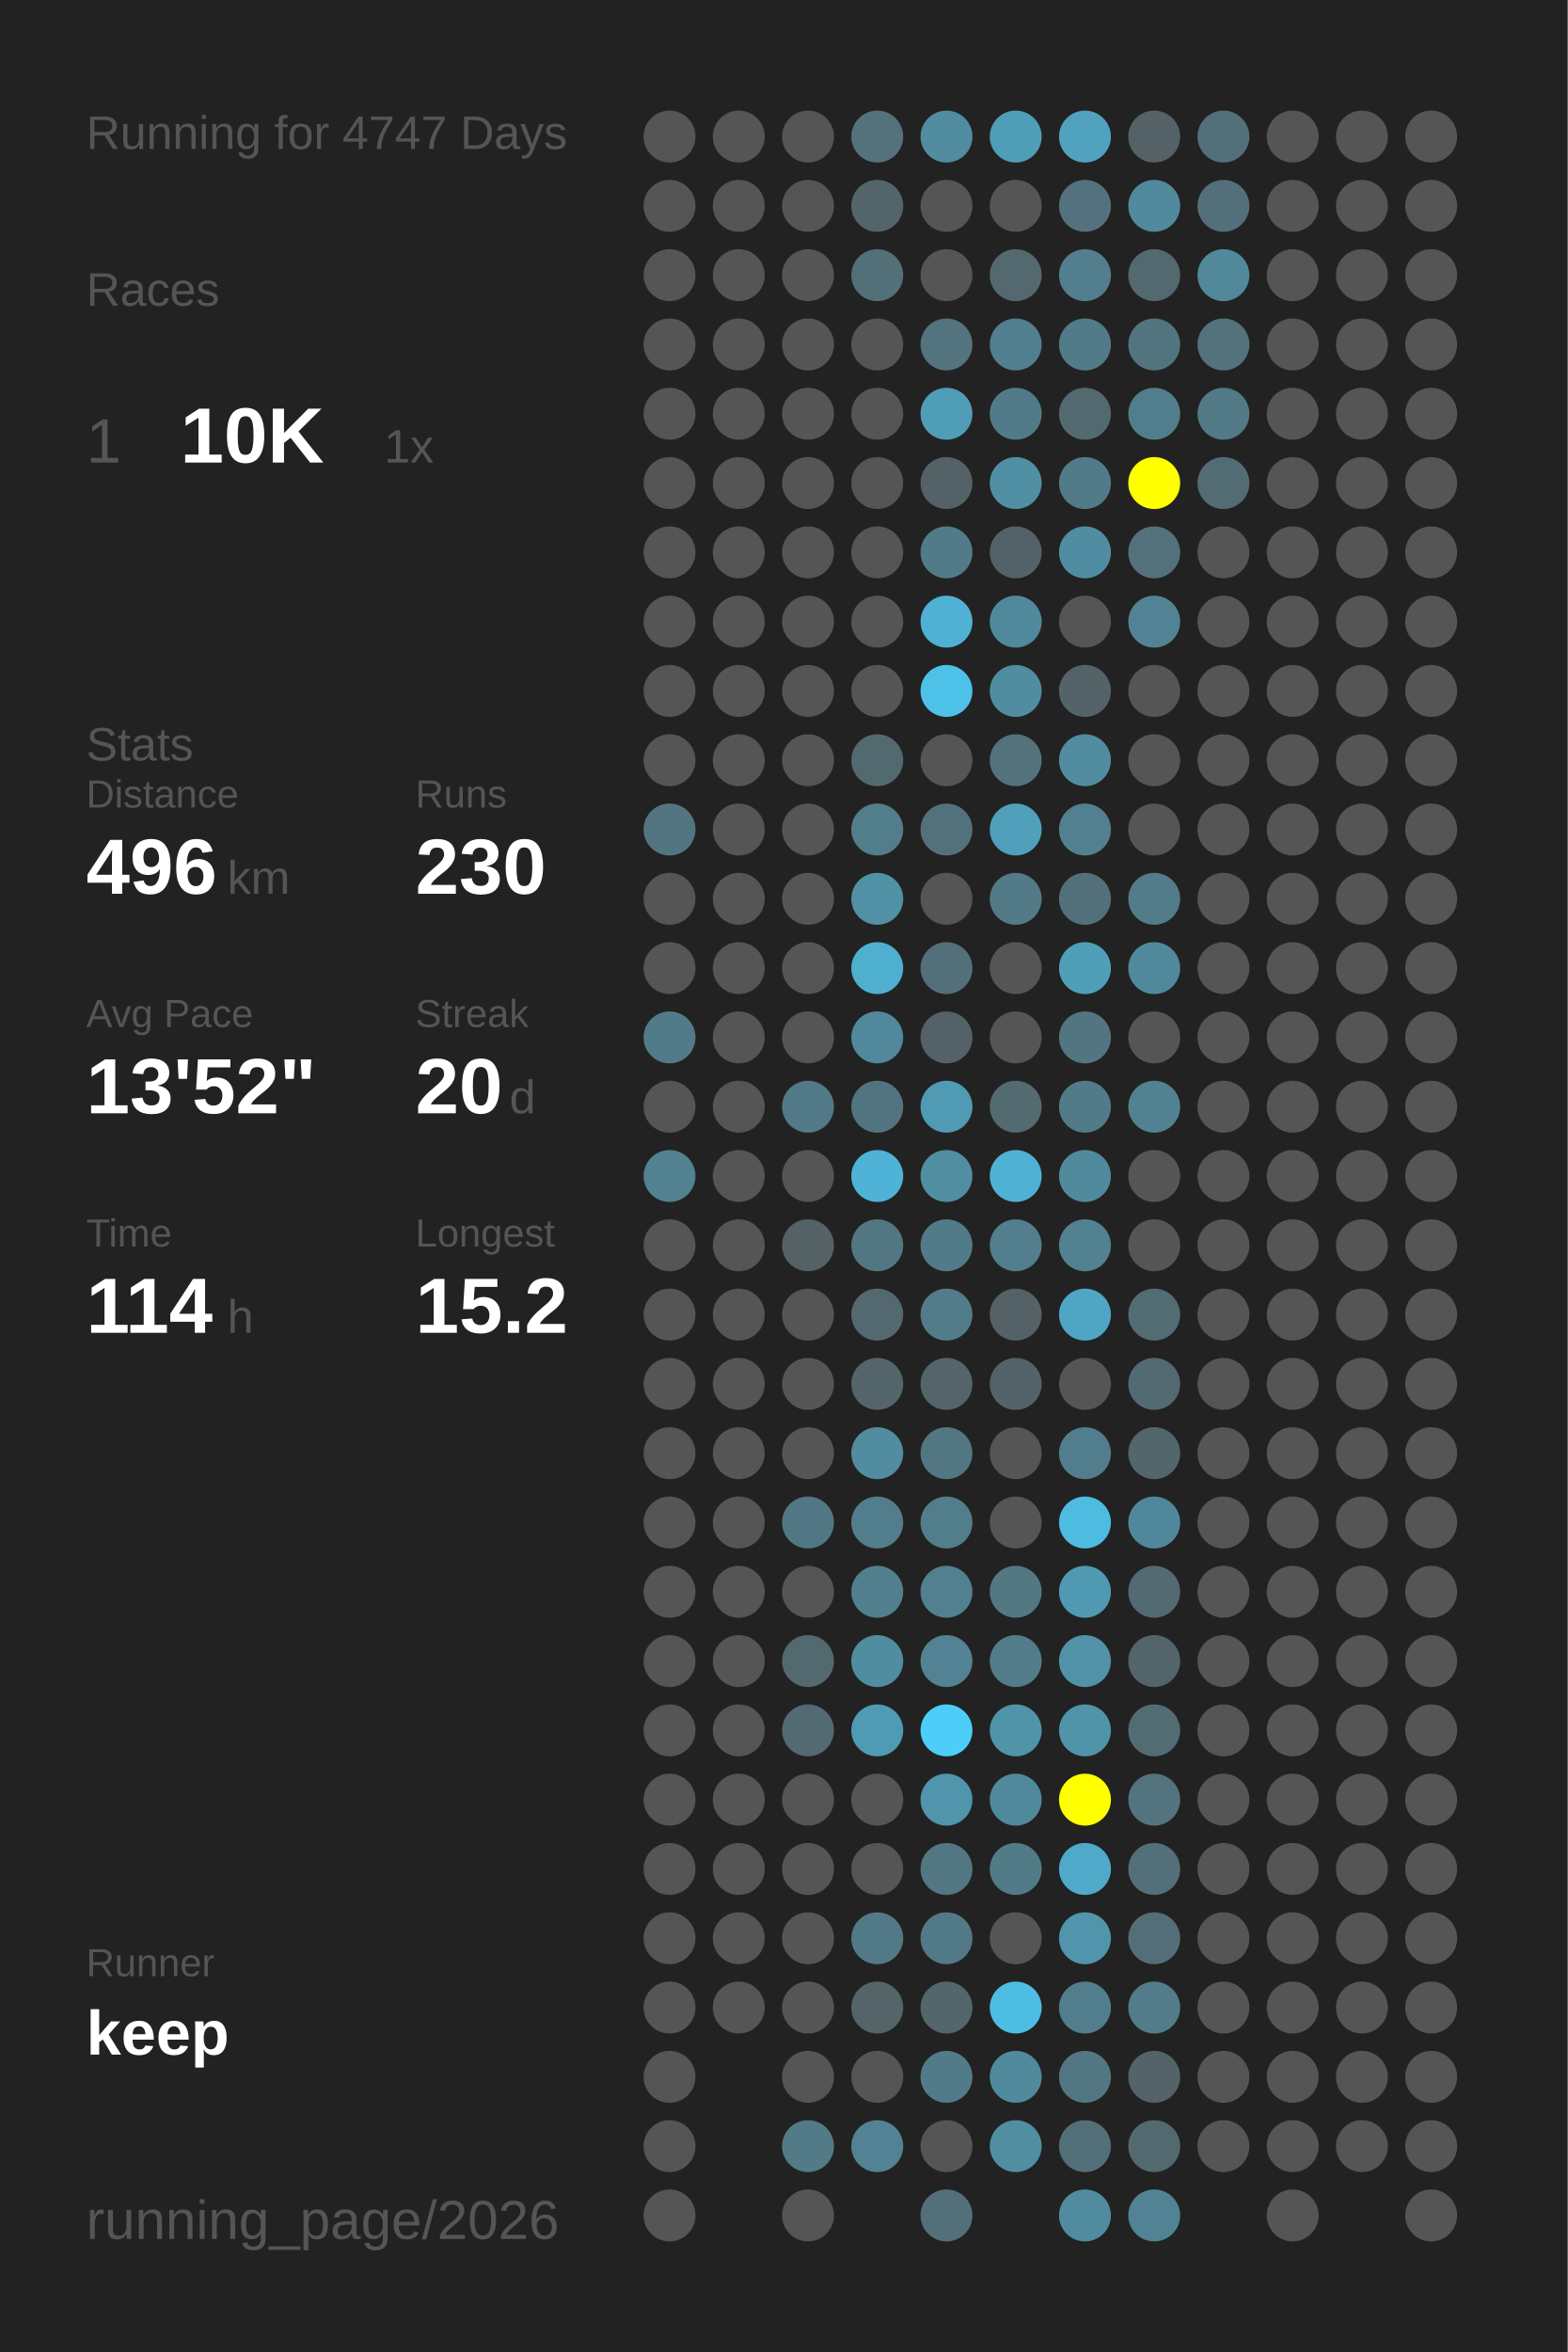
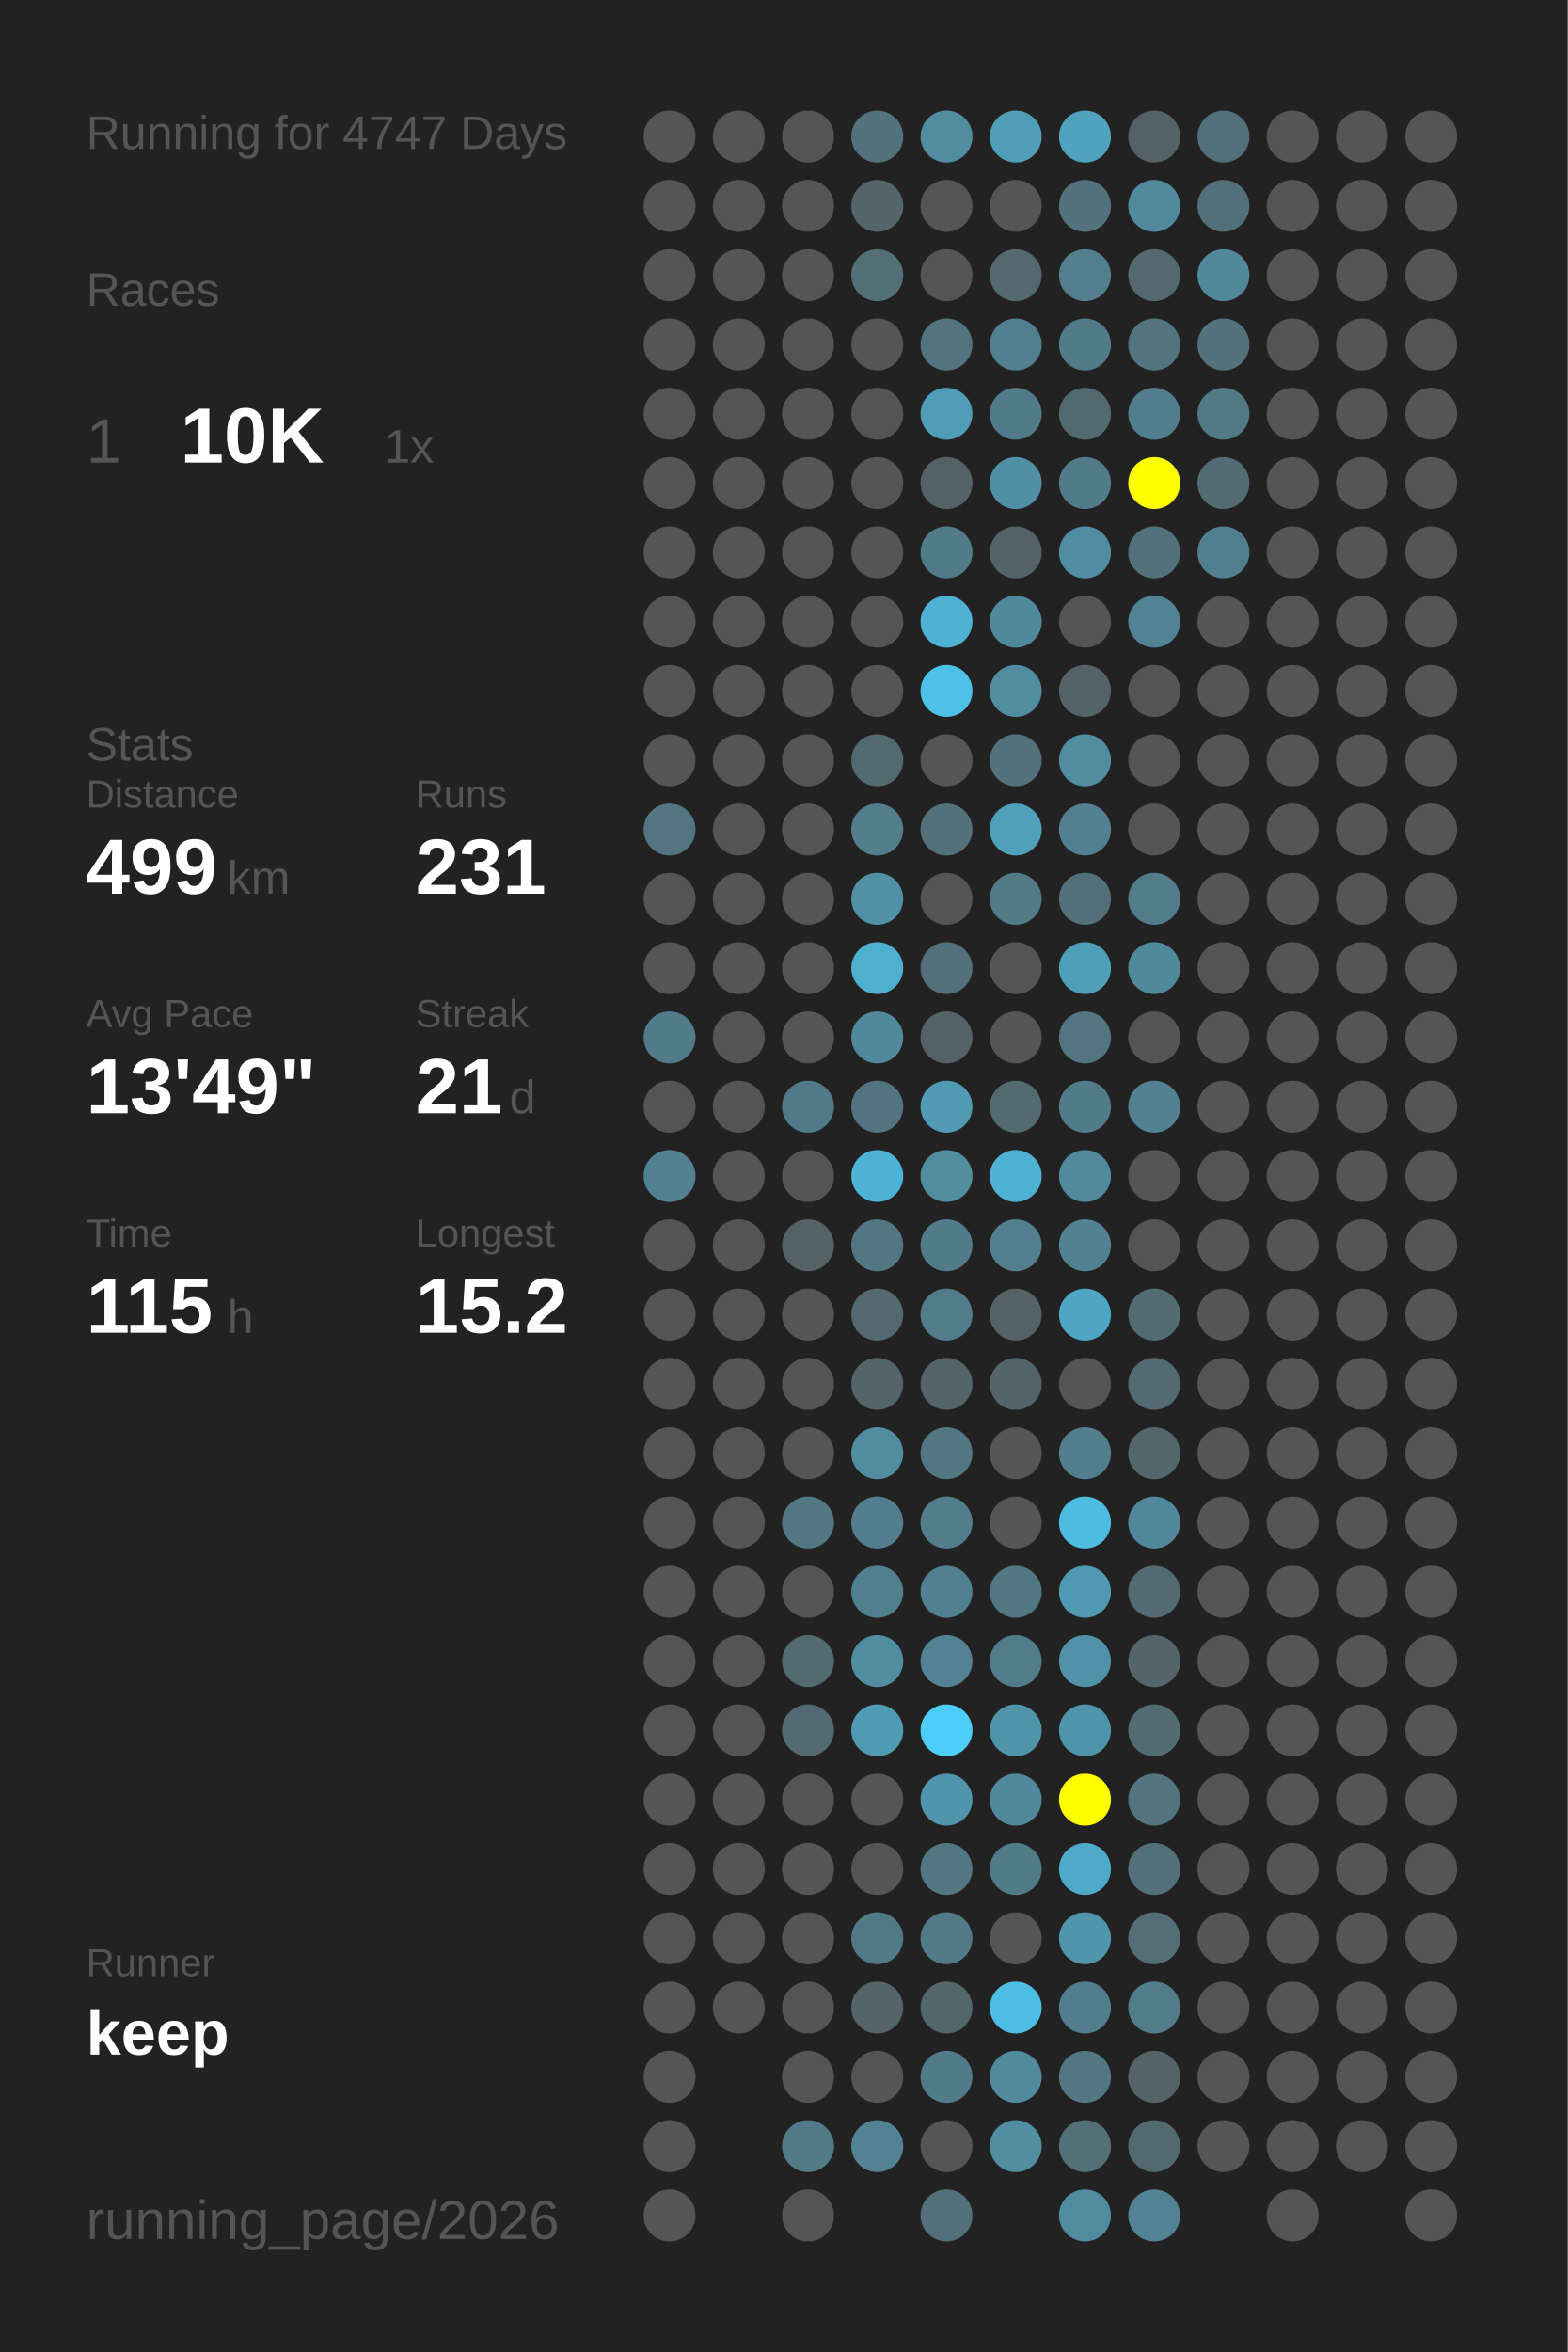
<svg xmlns="http://www.w3.org/2000/svg" baseProfile="full" height="300mm" version="1.1" viewBox="0,0,200,300" width="200mm">
  <defs />
  <rect fill="#222222" height="300" width="200" x="0" y="0" />
  <text fill="#555555" style="font-size:6px; font-family:Arial;" x="11" y="19">Running for 4747 Days</text>
  <text fill="#555555" style="font-size:6px; font-family:Arial;" x="11" y="39">Races</text>
  <text fill="#555555" style="font-size:8px; font-family:Arial;" x="11" y="59">1</text>
  <text fill="#FFFFFF" style="font-size:10px; font-family:Arial; font-weight:bold;" x="23" y="59">10K</text>
  <text fill="#555555" style="font-size:6px; font-family:Arial;" x="49" y="59">1x</text>
  <text fill="#555555" style="font-size:6px; font-family:Arial;" x="11" y="97">Stats</text>
  <text fill="#555555" style="font-size:5px; font-family:Arial;" x="11" y="103">Distance</text>
-   <text fill="#FFFFFF" style="font-size:10px; font-family:Arial; font-weight:bold;" x="11" y="114">496</text>
+   <text fill="#FFFFFF" style="font-size:10px; font-family:Arial; font-weight:bold;" x="11" y="114">499</text>
  <text fill="#555555" style="font-size:6px; font-family:Arial;" x="29" y="114">km</text>
  <text fill="#555555" style="font-size:5px; font-family:Arial;" x="53" y="103">Runs</text>
-   <text fill="#FFFFFF" style="font-size:10px; font-family:Arial; font-weight:bold;" x="53" y="114">230</text>
+   <text fill="#FFFFFF" style="font-size:10px; font-family:Arial; font-weight:bold;" x="53" y="114">231</text>
  <text fill="#555555" style="font-size:5px; font-family:Arial;" x="11" y="131">Avg Pace</text>
-   <text fill="#FFFFFF" style="font-size:10px; font-family:Arial; font-weight:bold;" x="11" y="142">13'52"</text>
+   <text fill="#FFFFFF" style="font-size:10px; font-family:Arial; font-weight:bold;" x="11" y="142">13'49"</text>
  <text fill="#555555" style="font-size:5px; font-family:Arial;" x="53" y="131">Streak</text>
-   <text fill="#FFFFFF" style="font-size:10px; font-family:Arial; font-weight:bold;" x="53" y="142">20</text>
+   <text fill="#FFFFFF" style="font-size:10px; font-family:Arial; font-weight:bold;" x="53" y="142">21</text>
  <text fill="#555555" style="font-size:6px; font-family:Arial;" x="65" y="142">d</text>
  <text fill="#555555" style="font-size:5px; font-family:Arial;" x="11" y="159">Time</text>
-   <text fill="#FFFFFF" style="font-size:10px; font-family:Arial; font-weight:bold;" x="11" y="170">114</text>
+   <text fill="#FFFFFF" style="font-size:10px; font-family:Arial; font-weight:bold;" x="11" y="170">115</text>
  <text fill="#555555" style="font-size:6px; font-family:Arial;" x="29" y="170">h</text>
  <text fill="#555555" style="font-size:5px; font-family:Arial;" x="53" y="159">Longest</text>
  <text fill="#FFFFFF" style="font-size:10px; font-family:Arial; font-weight:bold;" x="53" y="170">15.2</text>
  <text fill="#555555" style="font-size:5px; font-family:Arial;" x="11" y="252.065">Runner</text>
  <text fill="#FFFFFF" style="font-size:8px; font-family:Arial; font-weight:bold;" x="11" y="262.065">keep</text>
  <text fill="#555555" style="font-size:7px; font-family:Arial;" x="11" y="285.581">running_page/2026</text>
  <circle cx="85.417" cy="17.419" fill="#555555" r="3.312" />
  <circle cx="85.417" cy="26.258" fill="#555555" r="3.312" />
  <circle cx="85.417" cy="35.097" fill="#555555" r="3.312" />
  <circle cx="85.417" cy="43.935" fill="#555555" r="3.312" />
  <circle cx="85.417" cy="52.774" fill="#555555" r="3.312" />
  <circle cx="85.417" cy="61.613" fill="#555555" r="3.312" />
  <circle cx="85.417" cy="70.452" fill="#555555" r="3.312" />
  <circle cx="85.417" cy="79.29" fill="#555555" r="3.312" />
  <circle cx="85.417" cy="88.129" fill="#555555" r="3.312" />
  <circle cx="85.417" cy="96.968" fill="#555555" r="3.312" />
  <circle cx="85.417" cy="105.806" fill="#527581" r="3.312" />
  <circle cx="85.417" cy="114.645" fill="#555555" r="3.312" />
  <circle cx="85.417" cy="123.484" fill="#555555" r="3.312" />
  <circle cx="85.417" cy="132.323" fill="#527b89" r="3.312" />
  <circle cx="85.417" cy="141.161" fill="#555555" r="3.312" />
  <circle cx="85.417" cy="150" fill="#528191" r="3.312" />
  <circle cx="85.417" cy="158.839" fill="#555555" r="3.312" />
  <circle cx="85.417" cy="167.677" fill="#555555" r="3.312" />
  <circle cx="85.417" cy="176.516" fill="#555555" r="3.312" />
  <circle cx="85.417" cy="185.355" fill="#555555" r="3.312" />
  <circle cx="85.417" cy="194.194" fill="#555555" r="3.312" />
  <circle cx="85.417" cy="203.032" fill="#555555" r="3.312" />
  <circle cx="85.417" cy="211.871" fill="#555555" r="3.312" />
  <circle cx="85.417" cy="220.71" fill="#555555" r="3.312" />
  <circle cx="85.417" cy="229.548" fill="#555555" r="3.312" />
  <circle cx="85.417" cy="238.387" fill="#555555" r="3.312" />
  <circle cx="85.417" cy="247.226" fill="#555555" r="3.312" />
  <circle cx="85.417" cy="256.065" fill="#555555" r="3.312" />
  <circle cx="85.417" cy="264.903" fill="#555555" r="3.312" />
  <circle cx="85.417" cy="273.742" fill="#555555" r="3.312" />
  <circle cx="85.417" cy="282.581" fill="#555555" r="3.312" />
  <circle cx="94.25" cy="17.419" fill="#555555" r="3.312" />
  <circle cx="94.25" cy="26.258" fill="#555555" r="3.312" />
  <circle cx="94.25" cy="35.097" fill="#555555" r="3.312" />
  <circle cx="94.25" cy="43.935" fill="#555555" r="3.312" />
  <circle cx="94.25" cy="52.774" fill="#555555" r="3.312" />
  <circle cx="94.25" cy="61.613" fill="#555555" r="3.312" />
  <circle cx="94.25" cy="70.452" fill="#555555" r="3.312" />
  <circle cx="94.25" cy="79.29" fill="#555555" r="3.312" />
  <circle cx="94.25" cy="88.129" fill="#555555" r="3.312" />
  <circle cx="94.25" cy="96.968" fill="#555555" r="3.312" />
  <circle cx="94.25" cy="105.806" fill="#555555" r="3.312" />
  <circle cx="94.25" cy="114.645" fill="#555555" r="3.312" />
  <circle cx="94.25" cy="123.484" fill="#555555" r="3.312" />
  <circle cx="94.25" cy="132.323" fill="#555555" r="3.312" />
  <circle cx="94.25" cy="141.161" fill="#555555" r="3.312" />
  <circle cx="94.25" cy="150" fill="#555555" r="3.312" />
  <circle cx="94.25" cy="158.839" fill="#555555" r="3.312" />
  <circle cx="94.25" cy="167.677" fill="#555555" r="3.312" />
  <circle cx="94.25" cy="176.516" fill="#555555" r="3.312" />
  <circle cx="94.25" cy="185.355" fill="#555555" r="3.312" />
  <circle cx="94.25" cy="194.194" fill="#555555" r="3.312" />
  <circle cx="94.25" cy="203.032" fill="#555555" r="3.312" />
  <circle cx="94.25" cy="211.871" fill="#555555" r="3.312" />
  <circle cx="94.25" cy="220.71" fill="#555555" r="3.312" />
  <circle cx="94.25" cy="229.548" fill="#555555" r="3.312" />
  <circle cx="94.25" cy="238.387" fill="#555555" r="3.312" />
  <circle cx="94.25" cy="247.226" fill="#555555" r="3.312" />
  <circle cx="94.25" cy="256.065" fill="#555555" r="3.312" />
  <circle cx="103.083" cy="17.419" fill="#555555" r="3.312" />
  <circle cx="103.083" cy="26.258" fill="#555555" r="3.312" />
  <circle cx="103.083" cy="35.097" fill="#555555" r="3.312" />
  <circle cx="103.083" cy="43.935" fill="#555555" r="3.312" />
  <circle cx="103.083" cy="52.774" fill="#555555" r="3.312" />
  <circle cx="103.083" cy="61.613" fill="#555555" r="3.312" />
  <circle cx="103.083" cy="70.452" fill="#555555" r="3.312" />
  <circle cx="103.083" cy="79.29" fill="#555555" r="3.312" />
  <circle cx="103.083" cy="88.129" fill="#555555" r="3.312" />
  <circle cx="103.083" cy="96.968" fill="#555555" r="3.312" />
  <circle cx="103.083" cy="105.806" fill="#555555" r="3.312" />
  <circle cx="103.083" cy="114.645" fill="#555555" r="3.312" />
  <circle cx="103.083" cy="123.484" fill="#555555" r="3.312" />
  <circle cx="103.083" cy="132.323" fill="#555555" r="3.312" />
  <circle cx="103.083" cy="141.161" fill="#527987" r="3.312" />
  <circle cx="103.083" cy="150" fill="#555555" r="3.312" />
  <circle cx="103.083" cy="158.839" fill="#546266" r="3.312" />
  <circle cx="103.083" cy="167.677" fill="#555555" r="3.312" />
  <circle cx="103.083" cy="176.516" fill="#555555" r="3.312" />
  <circle cx="103.083" cy="185.355" fill="#555555" r="3.312" />
  <circle cx="103.083" cy="194.194" fill="#527784" r="3.312" />
  <circle cx="103.083" cy="203.032" fill="#555555" r="3.312" />
  <circle cx="103.083" cy="211.871" fill="#536970" r="3.312" />
  <circle cx="103.083" cy="220.71" fill="#536a72" r="3.312" />
  <circle cx="103.083" cy="229.548" fill="#555555" r="3.312" />
  <circle cx="103.083" cy="238.387" fill="#555555" r="3.312" />
  <circle cx="103.083" cy="247.226" fill="#555555" r="3.312" />
  <circle cx="103.083" cy="256.065" fill="#555555" r="3.312" />
  <circle cx="103.083" cy="264.903" fill="#555555" r="3.312" />
  <circle cx="103.083" cy="273.742" fill="#527a87" r="3.312" />
  <circle cx="103.083" cy="282.581" fill="#555555" r="3.312" />
  <circle cx="111.917" cy="17.419" fill="#53727c" r="3.312" />
  <circle cx="111.917" cy="26.258" fill="#53656b" r="3.312" />
  <circle cx="111.917" cy="35.097" fill="#536f78" r="3.312" />
  <circle cx="111.917" cy="43.935" fill="#555555" r="3.312" />
  <circle cx="111.917" cy="52.774" fill="#555555" r="3.312" />
  <circle cx="111.917" cy="61.613" fill="#555555" r="3.312" />
  <circle cx="111.917" cy="70.452" fill="#555555" r="3.312" />
  <circle cx="111.917" cy="79.29" fill="#555555" r="3.312" />
  <circle cx="111.917" cy="88.129" fill="#555555" r="3.312" />
  <circle cx="111.917" cy="96.968" fill="#536970" r="3.312" />
  <circle cx="111.917" cy="105.806" fill="#527d8b" r="3.312" />
  <circle cx="111.917" cy="114.645" fill="#5191a6" r="3.312" />
  <circle cx="111.917" cy="123.484" fill="#4fafcf" r="3.312" />
  <circle cx="111.917" cy="132.323" fill="#51889b" r="3.312" />
  <circle cx="111.917" cy="141.161" fill="#527480" r="3.312" />
  <circle cx="111.917" cy="150" fill="#4eb3d6" r="3.312" />
  <circle cx="111.917" cy="158.839" fill="#527783" r="3.312" />
  <circle cx="111.917" cy="167.677" fill="#53686f" r="3.312" />
  <circle cx="111.917" cy="176.516" fill="#53646a" r="3.312" />
  <circle cx="111.917" cy="185.355" fill="#518ca0" r="3.312" />
  <circle cx="111.917" cy="194.194" fill="#527d8c" r="3.312" />
  <circle cx="111.917" cy="203.032" fill="#527f8e" r="3.312" />
  <circle cx="111.917" cy="211.871" fill="#518da1" r="3.312" />
  <circle cx="111.917" cy="220.71" fill="#509bb4" r="3.312" />
  <circle cx="111.917" cy="229.548" fill="#555555" r="3.312" />
  <circle cx="111.917" cy="238.387" fill="#555555" r="3.312" />
  <circle cx="111.917" cy="247.226" fill="#527986" r="3.312" />
  <circle cx="111.917" cy="256.065" fill="#546469" r="3.312" />
  <circle cx="111.917" cy="264.903" fill="#555555" r="3.312" />
  <circle cx="111.917" cy="273.742" fill="#528293" r="3.312" />
  <circle cx="120.75" cy="17.419" fill="#518ca0" r="3.312" />
  <circle cx="120.75" cy="26.258" fill="#555555" r="3.312" />
  <circle cx="120.75" cy="35.097" fill="#555555" r="3.312" />
  <circle cx="120.75" cy="43.935" fill="#53737e" r="3.312" />
  <circle cx="120.75" cy="52.774" fill="#509db8" r="3.312" />
  <circle cx="120.75" cy="61.613" fill="#546267" r="3.312" />
  <circle cx="120.75" cy="70.452" fill="#527b89" r="3.312" />
  <circle cx="120.75" cy="79.29" fill="#4fb2d4" r="3.312" />
  <circle cx="120.75" cy="88.129" fill="#4ec1e8" r="3.312" />
  <circle cx="120.75" cy="96.968" fill="#555555" r="3.312" />
  <circle cx="120.75" cy="105.806" fill="#53717b" r="3.312" />
  <circle cx="120.75" cy="114.645" fill="#555555" r="3.312" />
  <circle cx="120.75" cy="123.484" fill="#536f79" r="3.312" />
  <circle cx="120.75" cy="132.323" fill="#546166" r="3.312" />
  <circle cx="120.75" cy="141.161" fill="#509ab3" r="3.312" />
  <circle cx="120.75" cy="150" fill="#518ea2" r="3.312" />
  <circle cx="120.75" cy="158.839" fill="#527b89" r="3.312" />
  <circle cx="120.75" cy="167.677" fill="#527c8a" r="3.312" />
  <circle cx="120.75" cy="176.516" fill="#54646a" r="3.312" />
  <circle cx="120.75" cy="185.355" fill="#527682" r="3.312" />
  <circle cx="120.75" cy="194.194" fill="#527d8b" r="3.312" />
  <circle cx="120.75" cy="203.032" fill="#528090" r="3.312" />
  <circle cx="120.75" cy="211.871" fill="#528293" r="3.312" />
  <circle cx="120.75" cy="220.71" fill="#4dcef9" r="3.312" />
  <circle cx="120.75" cy="229.548" fill="#5095ac" r="3.312" />
  <circle cx="120.75" cy="238.387" fill="#527682" r="3.312" />
  <circle cx="120.75" cy="247.226" fill="#527986" r="3.312" />
  <circle cx="120.75" cy="256.065" fill="#53666c" r="3.312" />
  <circle cx="120.75" cy="264.903" fill="#527b89" r="3.312" />
  <circle cx="120.75" cy="273.742" fill="#555555" r="3.312" />
  <circle cx="120.75" cy="282.581" fill="#53707a" r="3.312" />
  <circle cx="129.583" cy="17.419" fill="#509db7" r="3.312" />
  <circle cx="129.583" cy="26.258" fill="#555555" r="3.312" />
  <circle cx="129.583" cy="35.097" fill="#53686f" r="3.312" />
  <circle cx="129.583" cy="43.935" fill="#527f8f" r="3.312" />
  <circle cx="129.583" cy="52.774" fill="#527b89" r="3.312" />
  <circle cx="129.583" cy="61.613" fill="#518fa4" r="3.312" />
  <circle cx="129.583" cy="70.452" fill="#546267" r="3.312" />
  <circle cx="129.583" cy="79.29" fill="#51899c" r="3.312" />
  <circle cx="129.583" cy="88.129" fill="#518da1" r="3.312" />
  <circle cx="129.583" cy="96.968" fill="#53727c" r="3.312" />
  <circle cx="129.583" cy="105.806" fill="#50a0bb" r="3.312" />
  <circle cx="129.583" cy="114.645" fill="#527a87" r="3.312" />
  <circle cx="129.583" cy="123.484" fill="#555555" r="3.312" />
  <circle cx="129.583" cy="132.323" fill="#555555" r="3.312" />
  <circle cx="129.583" cy="141.161" fill="#536a71" r="3.312" />
  <circle cx="129.583" cy="150" fill="#4fb2d4" r="3.312" />
  <circle cx="129.583" cy="158.839" fill="#527e8e" r="3.312" />
  <circle cx="129.583" cy="167.677" fill="#546267" r="3.312" />
  <circle cx="129.583" cy="176.516" fill="#546369" r="3.312" />
  <circle cx="129.583" cy="185.355" fill="#555555" r="3.312" />
  <circle cx="129.583" cy="194.194" fill="#555555" r="3.312" />
  <circle cx="129.583" cy="203.032" fill="#527884" r="3.312" />
  <circle cx="129.583" cy="211.871" fill="#527c8a" r="3.312" />
  <circle cx="129.583" cy="220.71" fill="#5094aa" r="3.312" />
  <circle cx="129.583" cy="229.548" fill="#51899c" r="3.312" />
  <circle cx="129.583" cy="238.387" fill="#527b88" r="3.312" />
  <circle cx="129.583" cy="247.226" fill="#555555" r="3.312" />
  <circle cx="129.583" cy="256.065" fill="#4ebde3" r="3.312" />
  <circle cx="129.583" cy="264.903" fill="#51899d" r="3.312" />
  <circle cx="129.583" cy="273.742" fill="#518ea2" r="3.312" />
  <circle cx="138.417" cy="17.419" fill="#50a2be" r="3.312" />
  <circle cx="138.417" cy="26.258" fill="#53727d" r="3.312" />
  <circle cx="138.417" cy="35.097" fill="#527e8d" r="3.312" />
  <circle cx="138.417" cy="43.935" fill="#527b89" r="3.312" />
  <circle cx="138.417" cy="52.774" fill="#536970" r="3.312" />
  <circle cx="138.417" cy="61.613" fill="#527b89" r="3.312" />
  <circle cx="138.417" cy="70.452" fill="#518da2" r="3.312" />
  <circle cx="138.417" cy="79.29" fill="#555555" r="3.312" />
  <circle cx="138.417" cy="88.129" fill="#546368" r="3.312" />
  <circle cx="138.417" cy="96.968" fill="#518ca0" r="3.312" />
  <circle cx="138.417" cy="105.806" fill="#528090" r="3.312" />
  <circle cx="138.417" cy="114.645" fill="#53707a" r="3.312" />
  <circle cx="138.417" cy="123.484" fill="#509fb9" r="3.312" />
  <circle cx="138.417" cy="132.323" fill="#527581" r="3.312" />
  <circle cx="138.417" cy="141.161" fill="#527b89" r="3.312" />
  <circle cx="138.417" cy="150" fill="#518a9d" r="3.312" />
  <circle cx="138.417" cy="158.839" fill="#528191" r="3.312" />
  <circle cx="138.417" cy="167.677" fill="#4fa6c4" r="3.312" />
  <circle cx="138.417" cy="176.516" fill="#555555" r="3.312" />
  <circle cx="138.417" cy="185.355" fill="#527d8c" r="3.312" />
  <circle cx="138.417" cy="194.194" fill="#4ebbe0" r="3.312" />
  <circle cx="138.417" cy="203.032" fill="#5099b2" r="3.312" />
  <circle cx="138.417" cy="211.871" fill="#5192a8" r="3.312" />
  <circle cx="138.417" cy="220.71" fill="#5094aa" r="3.312" />
  <circle cx="138.417" cy="229.548" fill="#FFFF00" r="3.312" />
  <circle cx="138.417" cy="238.387" fill="#4faac9" r="3.312" />
  <circle cx="138.417" cy="247.226" fill="#5095ac" r="3.312" />
  <circle cx="138.417" cy="256.065" fill="#527d8c" r="3.312" />
  <circle cx="138.417" cy="264.903" fill="#527783" r="3.312" />
  <circle cx="138.417" cy="273.742" fill="#536f78" r="3.312" />
  <circle cx="138.417" cy="282.581" fill="#518b9f" r="3.312" />
  <circle cx="147.25" cy="17.419" fill="#546267" r="3.312" />
  <circle cx="147.25" cy="26.258" fill="#51899d" r="3.312" />
  <circle cx="147.25" cy="35.097" fill="#53686f" r="3.312" />
  <circle cx="147.25" cy="43.935" fill="#52747f" r="3.312" />
  <circle cx="147.25" cy="52.774" fill="#527d8c" r="3.312" />
  <circle cx="147.25" cy="61.613" fill="#FFFF00" r="3.312" />
  <circle cx="147.25" cy="70.452" fill="#53717b" r="3.312" />
  <circle cx="147.25" cy="79.29" fill="#528394" r="3.312" />
  <circle cx="147.25" cy="88.129" fill="#555555" r="3.312" />
  <circle cx="147.25" cy="96.968" fill="#555555" r="3.312" />
  <circle cx="147.25" cy="105.806" fill="#555555" r="3.312" />
  <circle cx="147.25" cy="114.645" fill="#527c8a" r="3.312" />
  <circle cx="147.25" cy="123.484" fill="#51899c" r="3.312" />
  <circle cx="147.25" cy="132.323" fill="#555555" r="3.312" />
  <circle cx="147.25" cy="141.161" fill="#528191" r="3.312" />
  <circle cx="147.25" cy="150" fill="#555555" r="3.312" />
  <circle cx="147.25" cy="158.839" fill="#555555" r="3.312" />
  <circle cx="147.25" cy="167.677" fill="#536b73" r="3.312" />
  <circle cx="147.25" cy="176.516" fill="#536a72" r="3.312" />
  <circle cx="147.25" cy="185.355" fill="#53666c" r="3.312" />
  <circle cx="147.25" cy="194.194" fill="#51879a" r="3.312" />
  <circle cx="147.25" cy="203.032" fill="#536a72" r="3.312" />
  <circle cx="147.25" cy="211.871" fill="#53656a" r="3.312" />
  <circle cx="147.25" cy="220.71" fill="#536b73" r="3.312" />
  <circle cx="147.25" cy="229.548" fill="#53737e" r="3.312" />
  <circle cx="147.25" cy="238.387" fill="#536f79" r="3.312" />
  <circle cx="147.25" cy="247.226" fill="#536e77" r="3.312" />
  <circle cx="147.25" cy="256.065" fill="#527c8a" r="3.312" />
  <circle cx="147.25" cy="264.903" fill="#546368" r="3.312" />
  <circle cx="147.25" cy="273.742" fill="#536970" r="3.312" />
  <circle cx="147.25" cy="282.581" fill="#518394" r="3.312" />
  <circle cx="156.083" cy="17.419" fill="#536f79" r="3.312" />
  <circle cx="156.083" cy="26.258" fill="#53707a" r="3.312" />
  <circle cx="156.083" cy="35.097" fill="#51889a" r="3.312" />
  <circle cx="156.083" cy="43.935" fill="#53727c" r="3.312" />
  <circle cx="156.083" cy="52.774" fill="#527986" r="3.312" />
  <circle cx="156.083" cy="61.613" fill="#536c74" r="3.312" />
-   <circle cx="156.083" cy="70.452" fill="#555555" r="3.312" />
+   <circle cx="156.083" cy="70.452" fill="#527f8f" r="3.312" />
  <circle cx="156.083" cy="79.29" fill="#555555" r="3.312" />
  <circle cx="156.083" cy="88.129" fill="#555555" r="3.312" />
  <circle cx="156.083" cy="96.968" fill="#555555" r="3.312" />
  <circle cx="156.083" cy="105.806" fill="#555555" r="3.312" />
  <circle cx="156.083" cy="114.645" fill="#555555" r="3.312" />
  <circle cx="156.083" cy="123.484" fill="#555555" r="3.312" />
  <circle cx="156.083" cy="132.323" fill="#555555" r="3.312" />
  <circle cx="156.083" cy="141.161" fill="#555555" r="3.312" />
  <circle cx="156.083" cy="150" fill="#555555" r="3.312" />
  <circle cx="156.083" cy="158.839" fill="#555555" r="3.312" />
  <circle cx="156.083" cy="167.677" fill="#555555" r="3.312" />
  <circle cx="156.083" cy="176.516" fill="#555555" r="3.312" />
  <circle cx="156.083" cy="185.355" fill="#555555" r="3.312" />
  <circle cx="156.083" cy="194.194" fill="#555555" r="3.312" />
  <circle cx="156.083" cy="203.032" fill="#555555" r="3.312" />
  <circle cx="156.083" cy="211.871" fill="#555555" r="3.312" />
  <circle cx="156.083" cy="220.71" fill="#555555" r="3.312" />
  <circle cx="156.083" cy="229.548" fill="#555555" r="3.312" />
  <circle cx="156.083" cy="238.387" fill="#555555" r="3.312" />
  <circle cx="156.083" cy="247.226" fill="#555555" r="3.312" />
  <circle cx="156.083" cy="256.065" fill="#555555" r="3.312" />
  <circle cx="156.083" cy="264.903" fill="#555555" r="3.312" />
  <circle cx="156.083" cy="273.742" fill="#555555" r="3.312" />
  <circle cx="164.917" cy="17.419" fill="#555555" r="3.312" />
  <circle cx="164.917" cy="26.258" fill="#555555" r="3.312" />
  <circle cx="164.917" cy="35.097" fill="#555555" r="3.312" />
  <circle cx="164.917" cy="43.935" fill="#555555" r="3.312" />
  <circle cx="164.917" cy="52.774" fill="#555555" r="3.312" />
  <circle cx="164.917" cy="61.613" fill="#555555" r="3.312" />
  <circle cx="164.917" cy="70.452" fill="#555555" r="3.312" />
  <circle cx="164.917" cy="79.29" fill="#555555" r="3.312" />
  <circle cx="164.917" cy="88.129" fill="#555555" r="3.312" />
  <circle cx="164.917" cy="96.968" fill="#555555" r="3.312" />
  <circle cx="164.917" cy="105.806" fill="#555555" r="3.312" />
  <circle cx="164.917" cy="114.645" fill="#555555" r="3.312" />
  <circle cx="164.917" cy="123.484" fill="#555555" r="3.312" />
  <circle cx="164.917" cy="132.323" fill="#555555" r="3.312" />
  <circle cx="164.917" cy="141.161" fill="#555555" r="3.312" />
  <circle cx="164.917" cy="150" fill="#555555" r="3.312" />
  <circle cx="164.917" cy="158.839" fill="#555555" r="3.312" />
  <circle cx="164.917" cy="167.677" fill="#555555" r="3.312" />
  <circle cx="164.917" cy="176.516" fill="#555555" r="3.312" />
  <circle cx="164.917" cy="185.355" fill="#555555" r="3.312" />
  <circle cx="164.917" cy="194.194" fill="#555555" r="3.312" />
  <circle cx="164.917" cy="203.032" fill="#555555" r="3.312" />
  <circle cx="164.917" cy="211.871" fill="#555555" r="3.312" />
  <circle cx="164.917" cy="220.71" fill="#555555" r="3.312" />
  <circle cx="164.917" cy="229.548" fill="#555555" r="3.312" />
  <circle cx="164.917" cy="238.387" fill="#555555" r="3.312" />
  <circle cx="164.917" cy="247.226" fill="#555555" r="3.312" />
  <circle cx="164.917" cy="256.065" fill="#555555" r="3.312" />
  <circle cx="164.917" cy="264.903" fill="#555555" r="3.312" />
  <circle cx="164.917" cy="273.742" fill="#555555" r="3.312" />
  <circle cx="164.917" cy="282.581" fill="#555555" r="3.312" />
  <circle cx="173.75" cy="17.419" fill="#555555" r="3.312" />
  <circle cx="173.75" cy="26.258" fill="#555555" r="3.312" />
  <circle cx="173.75" cy="35.097" fill="#555555" r="3.312" />
  <circle cx="173.75" cy="43.935" fill="#555555" r="3.312" />
  <circle cx="173.75" cy="52.774" fill="#555555" r="3.312" />
  <circle cx="173.75" cy="61.613" fill="#555555" r="3.312" />
  <circle cx="173.75" cy="70.452" fill="#555555" r="3.312" />
  <circle cx="173.75" cy="79.29" fill="#555555" r="3.312" />
  <circle cx="173.75" cy="88.129" fill="#555555" r="3.312" />
  <circle cx="173.75" cy="96.968" fill="#555555" r="3.312" />
  <circle cx="173.75" cy="105.806" fill="#555555" r="3.312" />
  <circle cx="173.75" cy="114.645" fill="#555555" r="3.312" />
  <circle cx="173.75" cy="123.484" fill="#555555" r="3.312" />
  <circle cx="173.75" cy="132.323" fill="#555555" r="3.312" />
  <circle cx="173.75" cy="141.161" fill="#555555" r="3.312" />
  <circle cx="173.75" cy="150" fill="#555555" r="3.312" />
  <circle cx="173.75" cy="158.839" fill="#555555" r="3.312" />
  <circle cx="173.75" cy="167.677" fill="#555555" r="3.312" />
  <circle cx="173.75" cy="176.516" fill="#555555" r="3.312" />
  <circle cx="173.75" cy="185.355" fill="#555555" r="3.312" />
  <circle cx="173.75" cy="194.194" fill="#555555" r="3.312" />
  <circle cx="173.75" cy="203.032" fill="#555555" r="3.312" />
  <circle cx="173.75" cy="211.871" fill="#555555" r="3.312" />
  <circle cx="173.75" cy="220.71" fill="#555555" r="3.312" />
  <circle cx="173.75" cy="229.548" fill="#555555" r="3.312" />
  <circle cx="173.75" cy="238.387" fill="#555555" r="3.312" />
  <circle cx="173.75" cy="247.226" fill="#555555" r="3.312" />
  <circle cx="173.75" cy="256.065" fill="#555555" r="3.312" />
  <circle cx="173.75" cy="264.903" fill="#555555" r="3.312" />
  <circle cx="173.75" cy="273.742" fill="#555555" r="3.312" />
  <circle cx="182.583" cy="17.419" fill="#555555" r="3.312" />
  <circle cx="182.583" cy="26.258" fill="#555555" r="3.312" />
  <circle cx="182.583" cy="35.097" fill="#555555" r="3.312" />
  <circle cx="182.583" cy="43.935" fill="#555555" r="3.312" />
  <circle cx="182.583" cy="52.774" fill="#555555" r="3.312" />
  <circle cx="182.583" cy="61.613" fill="#555555" r="3.312" />
  <circle cx="182.583" cy="70.452" fill="#555555" r="3.312" />
  <circle cx="182.583" cy="79.29" fill="#555555" r="3.312" />
  <circle cx="182.583" cy="88.129" fill="#555555" r="3.312" />
  <circle cx="182.583" cy="96.968" fill="#555555" r="3.312" />
  <circle cx="182.583" cy="105.806" fill="#555555" r="3.312" />
  <circle cx="182.583" cy="114.645" fill="#555555" r="3.312" />
  <circle cx="182.583" cy="123.484" fill="#555555" r="3.312" />
  <circle cx="182.583" cy="132.323" fill="#555555" r="3.312" />
  <circle cx="182.583" cy="141.161" fill="#555555" r="3.312" />
  <circle cx="182.583" cy="150" fill="#555555" r="3.312" />
  <circle cx="182.583" cy="158.839" fill="#555555" r="3.312" />
  <circle cx="182.583" cy="167.677" fill="#555555" r="3.312" />
  <circle cx="182.583" cy="176.516" fill="#555555" r="3.312" />
  <circle cx="182.583" cy="185.355" fill="#555555" r="3.312" />
  <circle cx="182.583" cy="194.194" fill="#555555" r="3.312" />
  <circle cx="182.583" cy="203.032" fill="#555555" r="3.312" />
  <circle cx="182.583" cy="211.871" fill="#555555" r="3.312" />
  <circle cx="182.583" cy="220.71" fill="#555555" r="3.312" />
  <circle cx="182.583" cy="229.548" fill="#555555" r="3.312" />
  <circle cx="182.583" cy="238.387" fill="#555555" r="3.312" />
  <circle cx="182.583" cy="247.226" fill="#555555" r="3.312" />
  <circle cx="182.583" cy="256.065" fill="#555555" r="3.312" />
  <circle cx="182.583" cy="264.903" fill="#555555" r="3.312" />
  <circle cx="182.583" cy="273.742" fill="#555555" r="3.312" />
  <circle cx="182.583" cy="282.581" fill="#555555" r="3.312" />
</svg>
